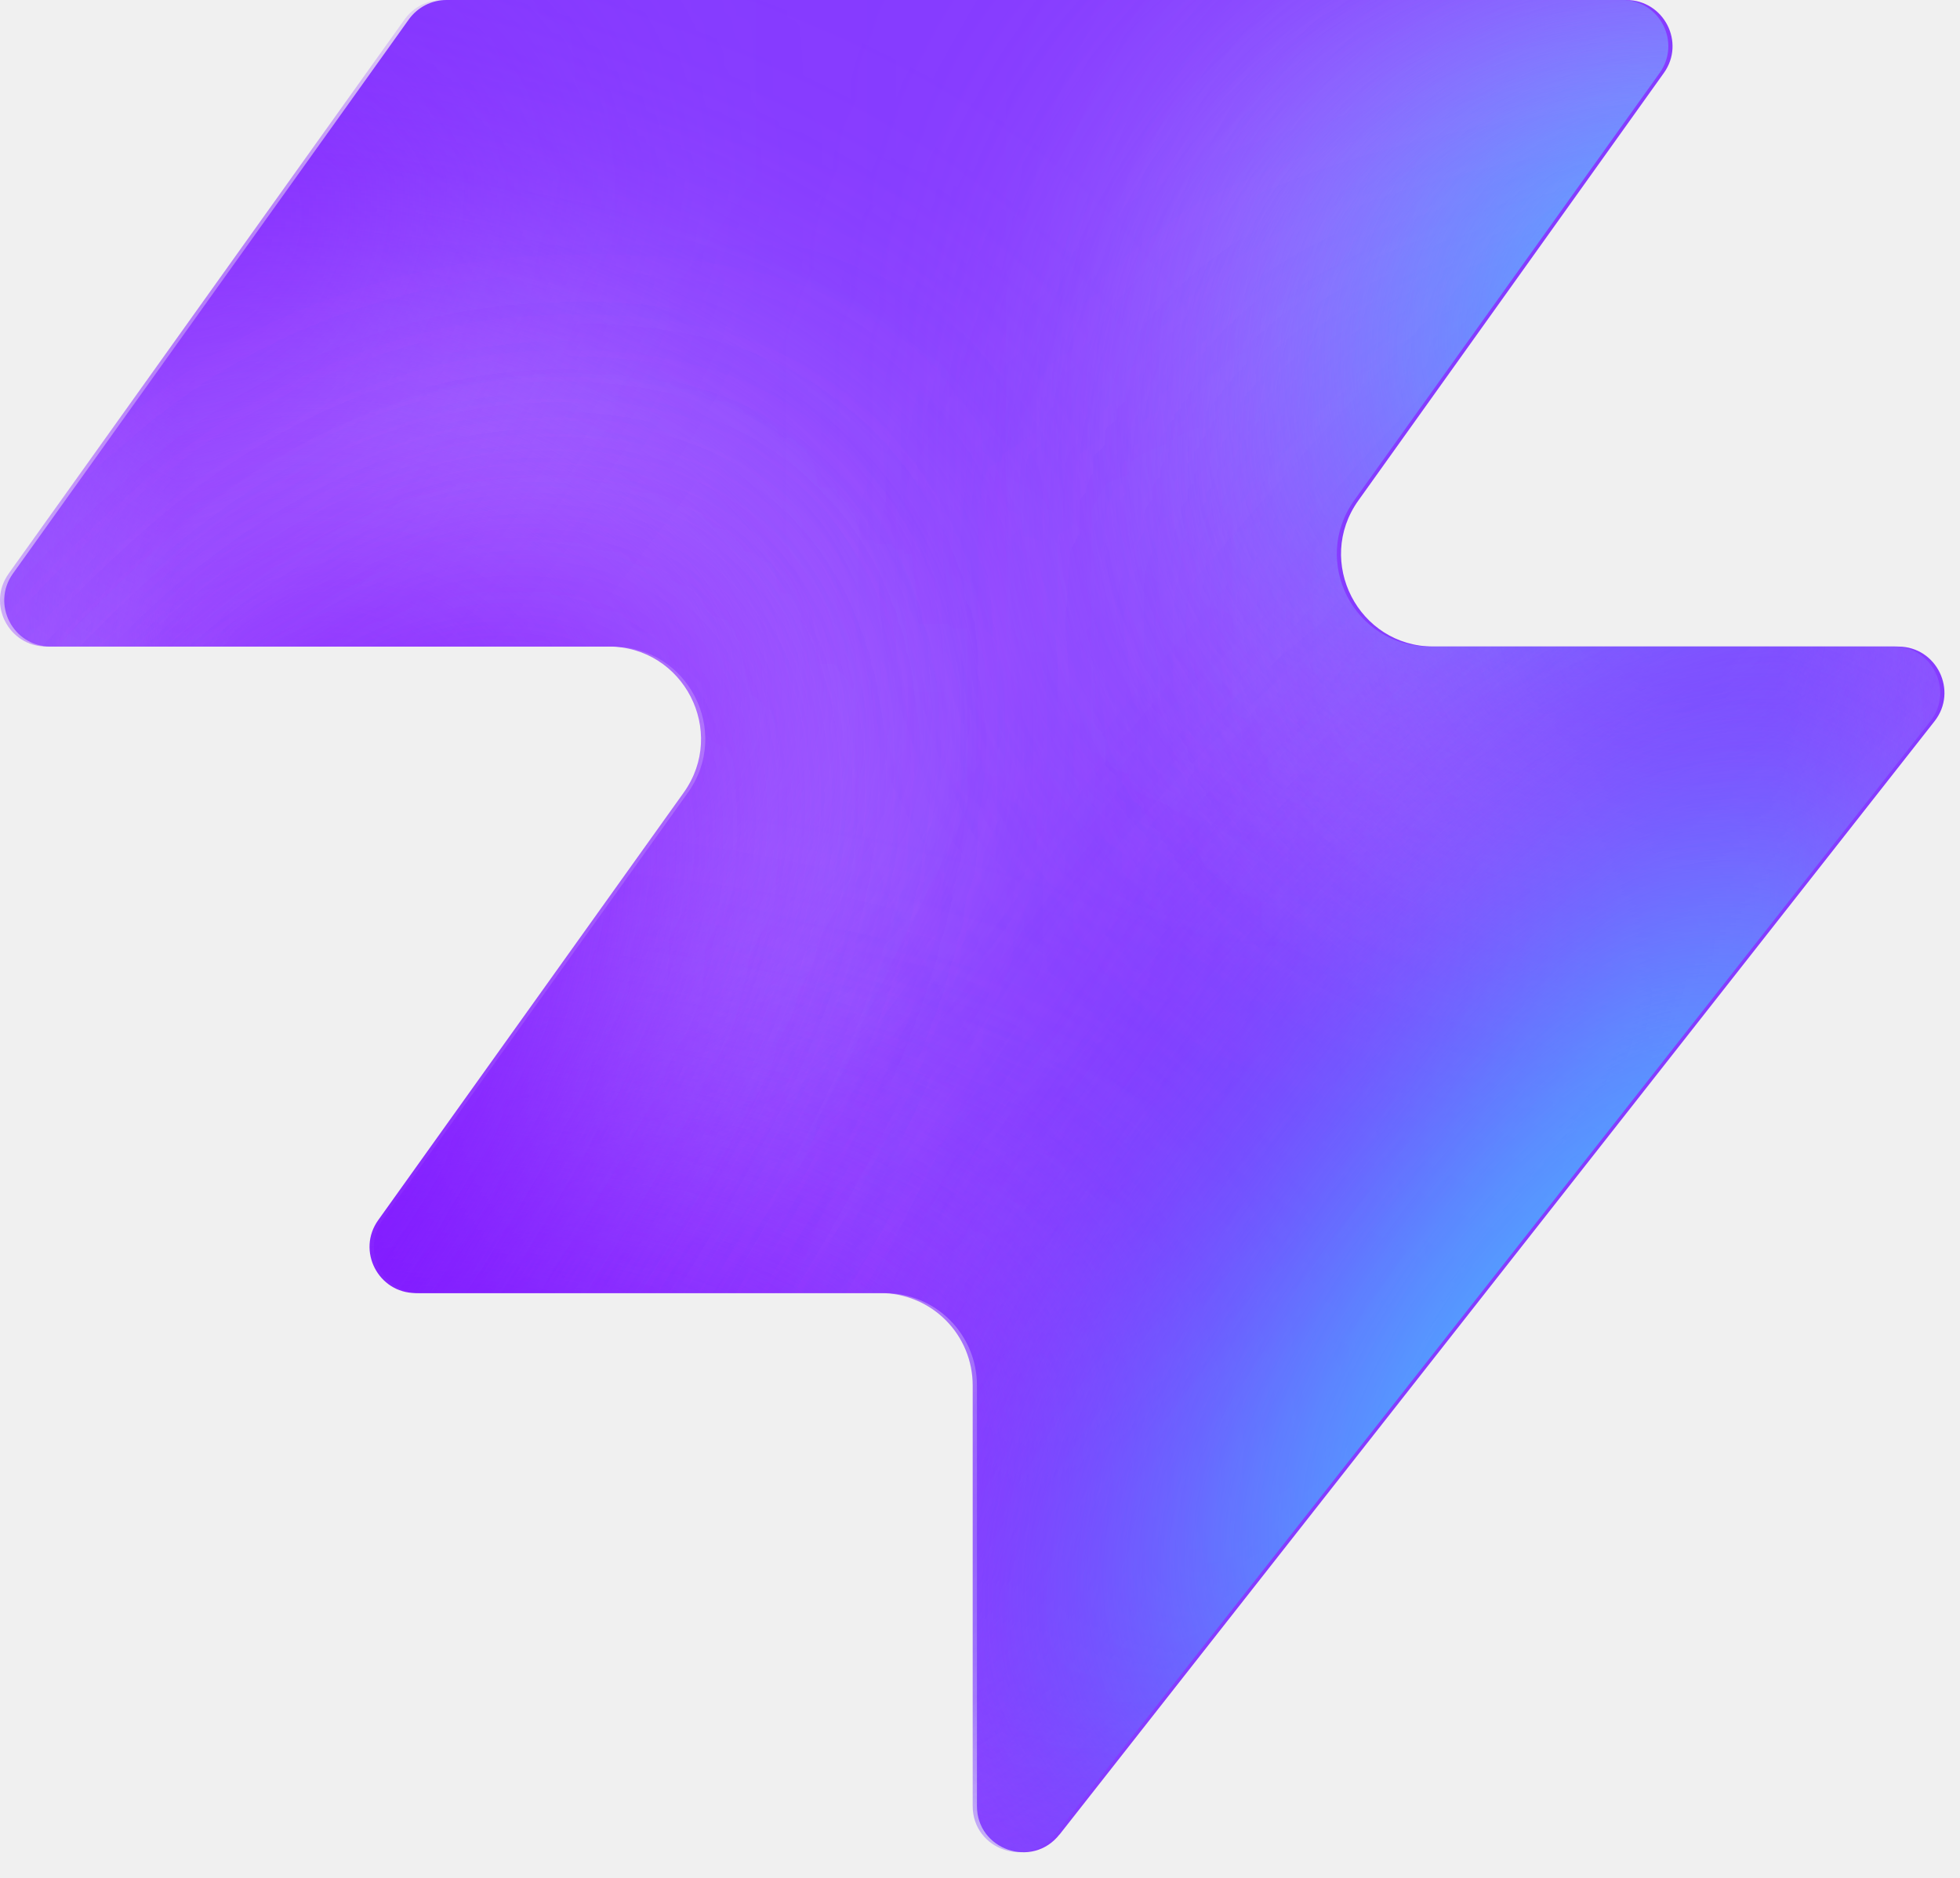
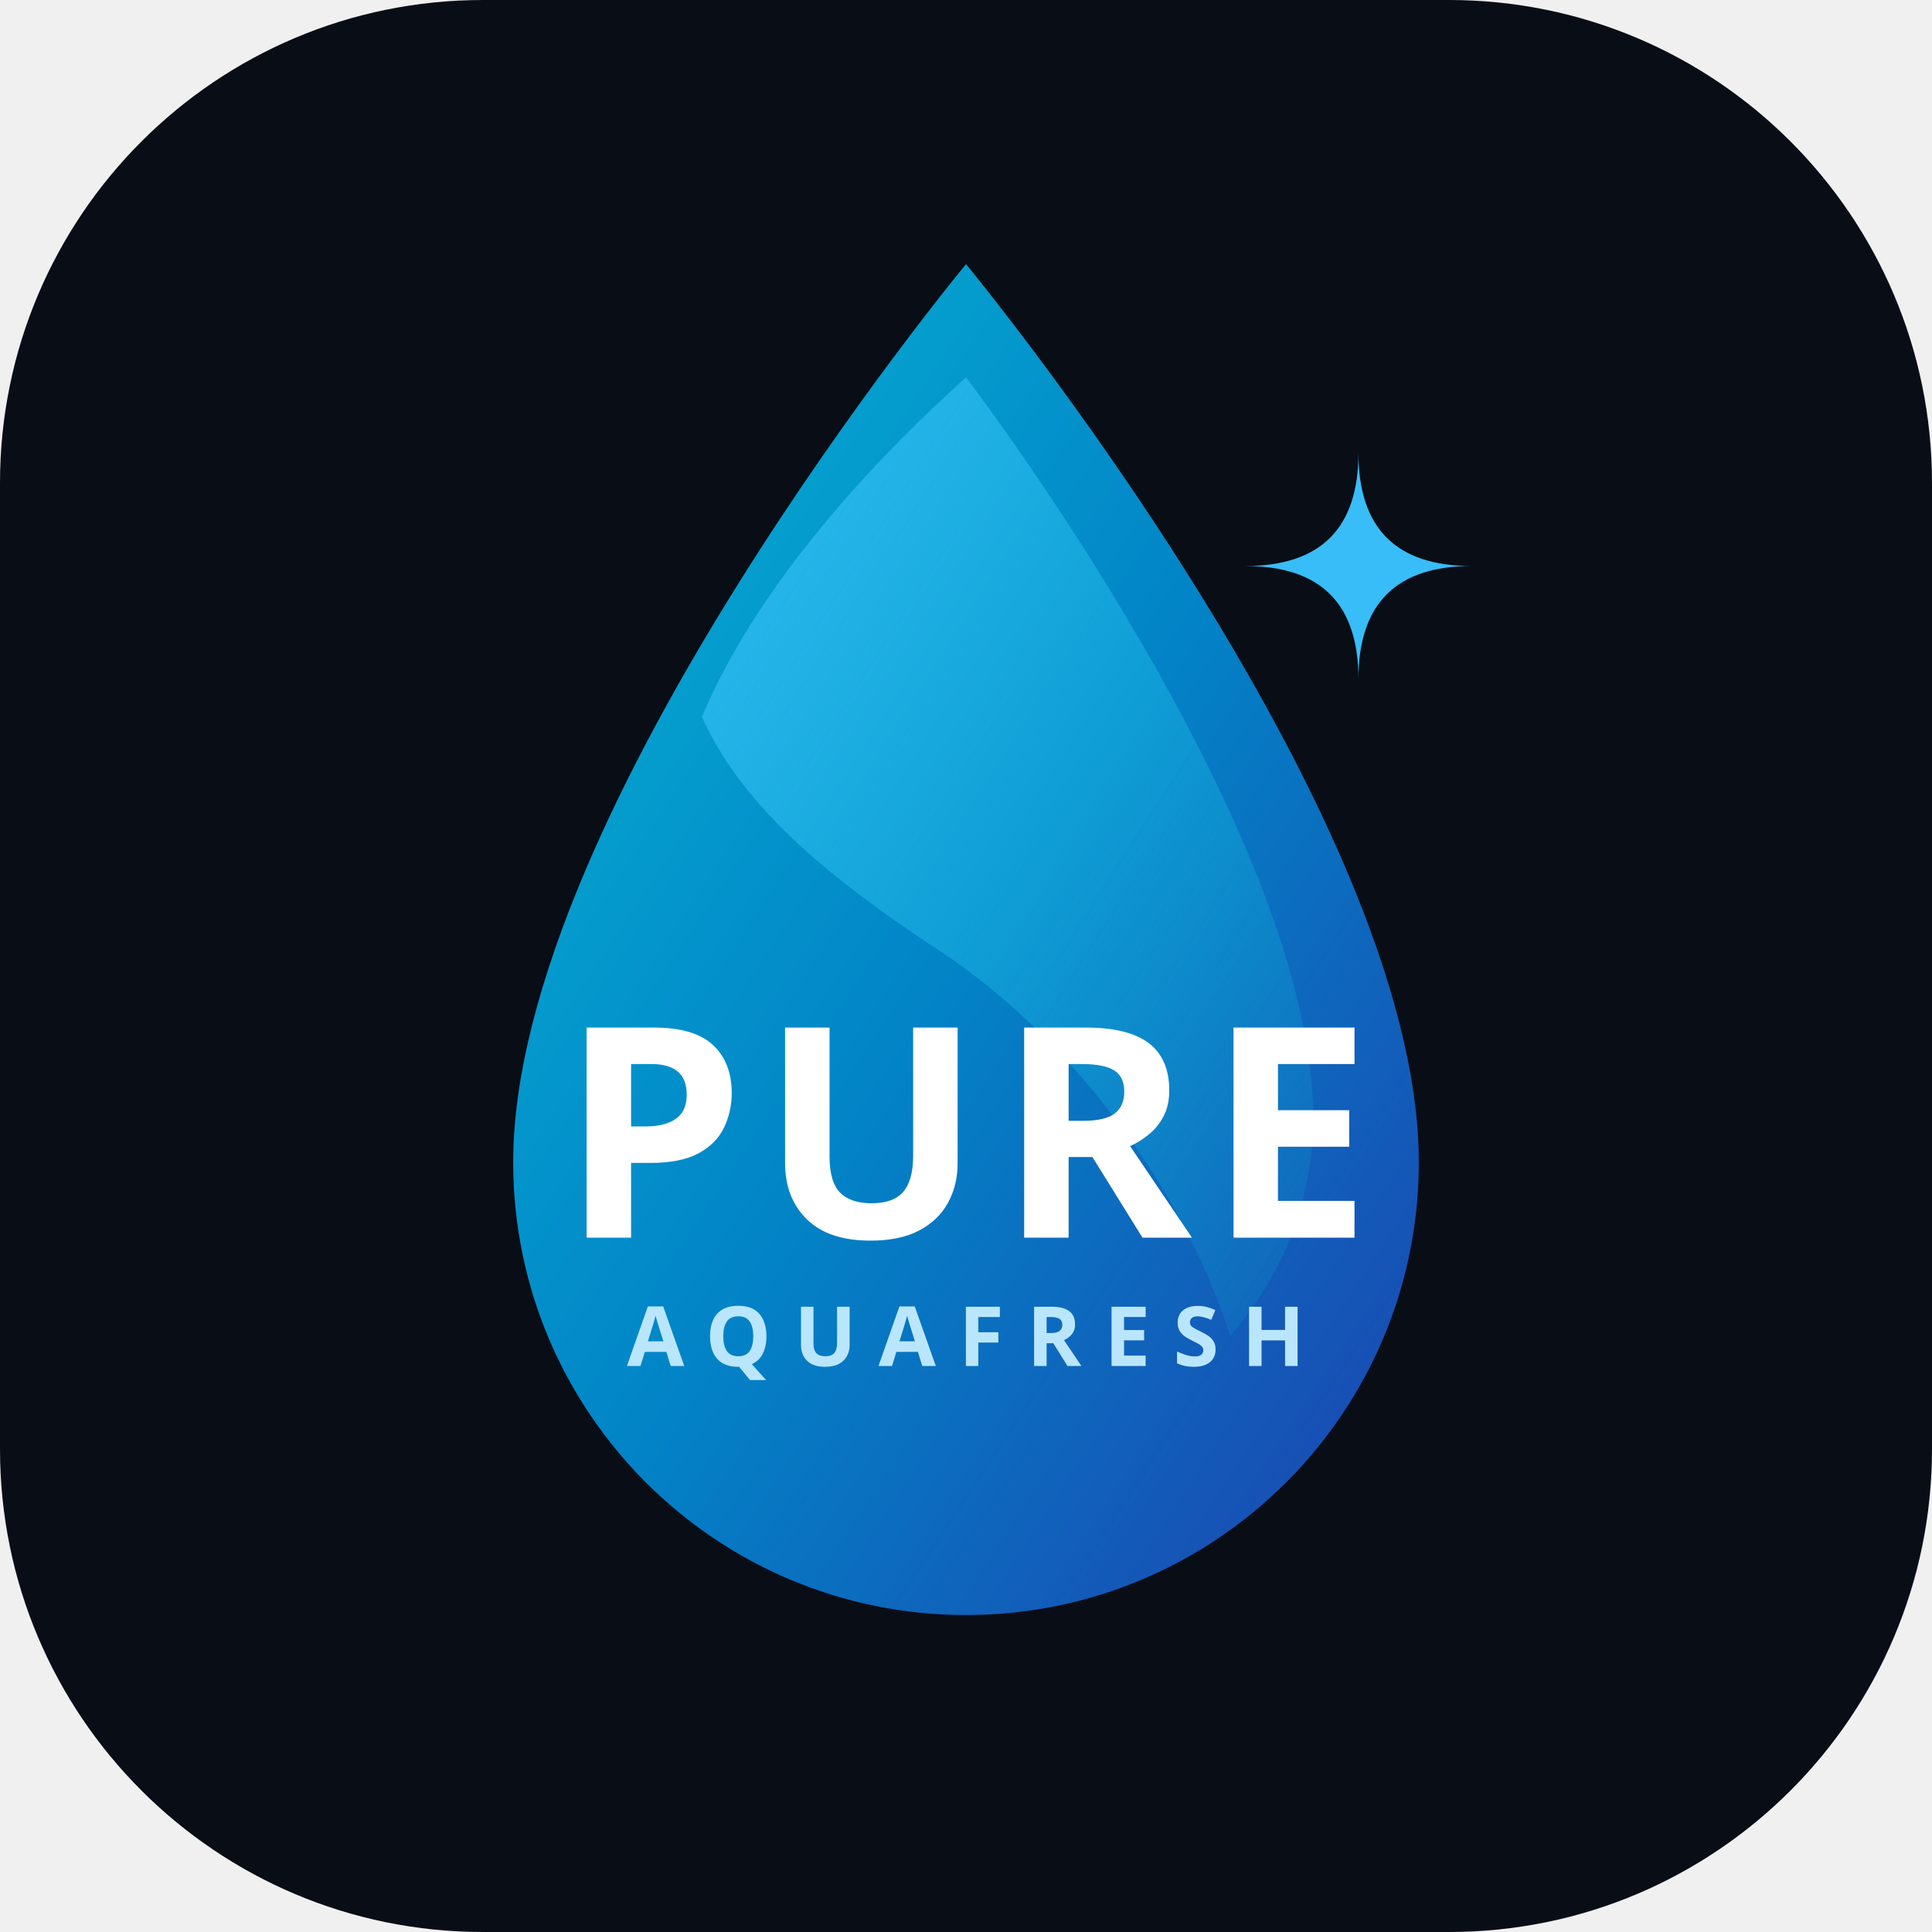
- <svg xmlns="http://www.w3.org/2000/svg" width="48" height="46" fill="none" viewBox="0 0 48 46">
-   <path fill="#863bff" d="M25.946 44.938c-.664.845-2.021.375-2.021-.698V33.937a2.26 2.26 0 0 0-2.262-2.262H10.287c-.92 0-1.456-1.04-.92-1.788l7.48-10.471c1.07-1.497 0-3.578-1.842-3.578H1.237c-.92 0-1.456-1.04-.92-1.788L10.013.474c.214-.297.556-.474.92-.474h28.894c.92 0 1.456 1.04.92 1.788l-7.48 10.471c-1.07 1.498 0 3.579 1.842 3.579h11.377c.943 0 1.473 1.088.89 1.83L25.947 44.94z" style="fill:#863bff;fill:color(display-p3 .525 .23 1);fill-opacity:1" />
-   <mask id="a" width="48" height="46" x="0" y="0" maskUnits="userSpaceOnUse" style="mask-type:alpha">
-     <path fill="#000" d="M25.842 44.938c-.664.844-2.021.375-2.021-.698V33.937a2.26 2.26 0 0 0-2.262-2.262H10.183c-.92 0-1.456-1.04-.92-1.788l7.48-10.471c1.07-1.498 0-3.579-1.842-3.579H1.133c-.92 0-1.456-1.04-.92-1.787L9.91.473c.214-.297.556-.474.92-.474h28.894c.92 0 1.456 1.04.92 1.788l-7.48 10.471c-1.07 1.498 0 3.578 1.842 3.578h11.377c.943 0 1.473 1.088.89 1.832L25.843 44.94z" style="fill:#000;fill-opacity:1" />
-   </mask>
-   <g mask="url(#a)">
-     <g filter="url(#b)">
-       <ellipse cx="5.508" cy="14.704" fill="#ede6ff" rx="5.508" ry="14.704" style="fill:#ede6ff;fill:color(display-p3 .927 .903 1);fill-opacity:1" transform="matrix(.00324 1 1 -.00324 -4.47 31.516)" />
-     </g>
-     <g filter="url(#c)">
-       <ellipse cx="10.399" cy="29.851" fill="#ede6ff" rx="10.399" ry="29.851" style="fill:#ede6ff;fill:color(display-p3 .927 .903 1);fill-opacity:1" transform="matrix(.00324 1 1 -.00324 -39.328 7.883)" />
-     </g>
-     <g filter="url(#d)">
-       <ellipse cx="5.508" cy="30.487" fill="#7e14ff" rx="5.508" ry="30.487" style="fill:#7e14ff;fill:color(display-p3 .492 .077 1);fill-opacity:1" transform="rotate(89.814 -25.913 -14.639)scale(1 -1)" />
-     </g>
-     <g filter="url(#e)">
-       <ellipse cx="5.508" cy="30.599" fill="#7e14ff" rx="5.508" ry="30.599" style="fill:#7e14ff;fill:color(display-p3 .492 .077 1);fill-opacity:1" transform="rotate(89.814 -32.644 -3.334)scale(1 -1)" />
-     </g>
-     <g filter="url(#f)">
-       <ellipse cx="5.508" cy="30.599" fill="#7e14ff" rx="5.508" ry="30.599" style="fill:#7e14ff;fill:color(display-p3 .492 .077 1);fill-opacity:1" transform="matrix(.00324 1 1 -.00324 -34.34 30.47)" />
-     </g>
-     <g filter="url(#g)">
-       <ellipse cx="14.072" cy="22.078" fill="#ede6ff" rx="14.072" ry="22.078" style="fill:#ede6ff;fill:color(display-p3 .927 .903 1);fill-opacity:1" transform="rotate(93.35 24.506 48.493)scale(-1 1)" />
-     </g>
-     <g filter="url(#h)">
-       <ellipse cx="3.47" cy="21.501" fill="#7e14ff" rx="3.47" ry="21.501" style="fill:#7e14ff;fill:color(display-p3 .492 .077 1);fill-opacity:1" transform="rotate(89.009 28.708 47.59)scale(-1 1)" />
-     </g>
-     <g filter="url(#i)">
-       <ellipse cx="3.47" cy="21.501" fill="#7e14ff" rx="3.47" ry="21.501" style="fill:#7e14ff;fill:color(display-p3 .492 .077 1);fill-opacity:1" transform="rotate(89.009 28.708 47.59)scale(-1 1)" />
-     </g>
-     <g filter="url(#j)">
-       <ellipse cx=".387" cy="8.972" fill="#7e14ff" rx="4.407" ry="29.108" style="fill:#7e14ff;fill:color(display-p3 .492 .077 1);fill-opacity:1" transform="rotate(39.51 .387 8.972)" />
-     </g>
-     <g filter="url(#k)">
-       <ellipse cx="47.523" cy="-6.092" fill="#7e14ff" rx="4.407" ry="29.108" style="fill:#7e14ff;fill:color(display-p3 .492 .077 1);fill-opacity:1" transform="rotate(37.892 47.523 -6.092)" />
-     </g>
-     <g filter="url(#l)">
-       <ellipse cx="41.412" cy="6.333" fill="#47bfff" rx="5.971" ry="9.665" style="fill:#47bfff;fill:color(display-p3 .28 .748 1);fill-opacity:1" transform="rotate(37.892 41.412 6.333)" />
-     </g>
-     <g filter="url(#m)">
-       <ellipse cx="-1.879" cy="38.332" fill="#7e14ff" rx="4.407" ry="29.108" style="fill:#7e14ff;fill:color(display-p3 .492 .077 1);fill-opacity:1" transform="rotate(37.892 -1.88 38.332)" />
-     </g>
-     <g filter="url(#n)">
-       <ellipse cx="-1.879" cy="38.332" fill="#7e14ff" rx="4.407" ry="29.108" style="fill:#7e14ff;fill:color(display-p3 .492 .077 1);fill-opacity:1" transform="rotate(37.892 -1.88 38.332)" />
-     </g>
-     <g filter="url(#o)">
-       <ellipse cx="35.651" cy="29.907" fill="#7e14ff" rx="4.407" ry="29.108" style="fill:#7e14ff;fill:color(display-p3 .492 .077 1);fill-opacity:1" transform="rotate(37.892 35.651 29.907)" />
-     </g>
-     <g filter="url(#p)">
-       <ellipse cx="38.418" cy="32.4" fill="#47bfff" rx="5.971" ry="15.297" style="fill:#47bfff;fill:color(display-p3 .28 .748 1);fill-opacity:1" transform="rotate(37.892 38.418 32.4)" />
-     </g>
-   </g>
+ <svg xmlns="http://www.w3.org/2000/svg" viewBox="0 0 512 512" fill="none">
  <defs>
-     <filter id="b" width="60.045" height="41.654" x="-19.77" y="16.149" color-interpolation-filters="sRGB" filterUnits="userSpaceOnUse">
-       <feFlood flood-opacity="0" result="BackgroundImageFix" />
-       <feBlend in="SourceGraphic" in2="BackgroundImageFix" result="shape" />
-       <feGaussianBlur result="effect1_foregroundBlur_2002_17158" stdDeviation="7.659" />
-     </filter>
-     <filter id="c" width="90.34" height="51.437" x="-54.613" y="-7.533" color-interpolation-filters="sRGB" filterUnits="userSpaceOnUse">
-       <feFlood flood-opacity="0" result="BackgroundImageFix" />
-       <feBlend in="SourceGraphic" in2="BackgroundImageFix" result="shape" />
-       <feGaussianBlur result="effect1_foregroundBlur_2002_17158" stdDeviation="7.659" />
-     </filter>
-     <filter id="d" width="79.355" height="29.4" x="-49.64" y="2.03" color-interpolation-filters="sRGB" filterUnits="userSpaceOnUse">
-       <feFlood flood-opacity="0" result="BackgroundImageFix" />
-       <feBlend in="SourceGraphic" in2="BackgroundImageFix" result="shape" />
-       <feGaussianBlur result="effect1_foregroundBlur_2002_17158" stdDeviation="4.596" />
-     </filter>
-     <filter id="e" width="79.579" height="29.4" x="-45.045" y="20.029" color-interpolation-filters="sRGB" filterUnits="userSpaceOnUse">
-       <feFlood flood-opacity="0" result="BackgroundImageFix" />
-       <feBlend in="SourceGraphic" in2="BackgroundImageFix" result="shape" />
-       <feGaussianBlur result="effect1_foregroundBlur_2002_17158" stdDeviation="4.596" />
-     </filter>
-     <filter id="f" width="79.579" height="29.4" x="-43.513" y="21.178" color-interpolation-filters="sRGB" filterUnits="userSpaceOnUse">
-       <feFlood flood-opacity="0" result="BackgroundImageFix" />
-       <feBlend in="SourceGraphic" in2="BackgroundImageFix" result="shape" />
-       <feGaussianBlur result="effect1_foregroundBlur_2002_17158" stdDeviation="4.596" />
-     </filter>
-     <filter id="g" width="74.749" height="58.852" x="15.756" y="-17.901" color-interpolation-filters="sRGB" filterUnits="userSpaceOnUse">
-       <feFlood flood-opacity="0" result="BackgroundImageFix" />
-       <feBlend in="SourceGraphic" in2="BackgroundImageFix" result="shape" />
-       <feGaussianBlur result="effect1_foregroundBlur_2002_17158" stdDeviation="7.659" />
-     </filter>
-     <filter id="h" width="61.377" height="25.362" x="23.548" y="2.284" color-interpolation-filters="sRGB" filterUnits="userSpaceOnUse">
-       <feFlood flood-opacity="0" result="BackgroundImageFix" />
-       <feBlend in="SourceGraphic" in2="BackgroundImageFix" result="shape" />
-       <feGaussianBlur result="effect1_foregroundBlur_2002_17158" stdDeviation="4.596" />
-     </filter>
-     <filter id="i" width="61.377" height="25.362" x="23.548" y="2.284" color-interpolation-filters="sRGB" filterUnits="userSpaceOnUse">
-       <feFlood flood-opacity="0" result="BackgroundImageFix" />
-       <feBlend in="SourceGraphic" in2="BackgroundImageFix" result="shape" />
-       <feGaussianBlur result="effect1_foregroundBlur_2002_17158" stdDeviation="4.596" />
-     </filter>
-     <filter id="j" width="56.045" height="63.649" x="-27.636" y="-22.853" color-interpolation-filters="sRGB" filterUnits="userSpaceOnUse">
-       <feFlood flood-opacity="0" result="BackgroundImageFix" />
-       <feBlend in="SourceGraphic" in2="BackgroundImageFix" result="shape" />
-       <feGaussianBlur result="effect1_foregroundBlur_2002_17158" stdDeviation="4.596" />
-     </filter>
-     <filter id="k" width="54.814" height="64.646" x="20.116" y="-38.415" color-interpolation-filters="sRGB" filterUnits="userSpaceOnUse">
-       <feFlood flood-opacity="0" result="BackgroundImageFix" />
-       <feBlend in="SourceGraphic" in2="BackgroundImageFix" result="shape" />
-       <feGaussianBlur result="effect1_foregroundBlur_2002_17158" stdDeviation="4.596" />
-     </filter>
-     <filter id="l" width="33.541" height="35.313" x="24.641" y="-11.323" color-interpolation-filters="sRGB" filterUnits="userSpaceOnUse">
-       <feFlood flood-opacity="0" result="BackgroundImageFix" />
-       <feBlend in="SourceGraphic" in2="BackgroundImageFix" result="shape" />
-       <feGaussianBlur result="effect1_foregroundBlur_2002_17158" stdDeviation="4.596" />
-     </filter>
-     <filter id="m" width="54.814" height="64.646" x="-29.286" y="6.009" color-interpolation-filters="sRGB" filterUnits="userSpaceOnUse">
-       <feFlood flood-opacity="0" result="BackgroundImageFix" />
-       <feBlend in="SourceGraphic" in2="BackgroundImageFix" result="shape" />
-       <feGaussianBlur result="effect1_foregroundBlur_2002_17158" stdDeviation="4.596" />
-     </filter>
-     <filter id="n" width="54.814" height="64.646" x="-29.286" y="6.009" color-interpolation-filters="sRGB" filterUnits="userSpaceOnUse">
-       <feFlood flood-opacity="0" result="BackgroundImageFix" />
-       <feBlend in="SourceGraphic" in2="BackgroundImageFix" result="shape" />
-       <feGaussianBlur result="effect1_foregroundBlur_2002_17158" stdDeviation="4.596" />
-     </filter>
-     <filter id="o" width="54.814" height="64.646" x="8.244" y="-2.416" color-interpolation-filters="sRGB" filterUnits="userSpaceOnUse">
-       <feFlood flood-opacity="0" result="BackgroundImageFix" />
-       <feBlend in="SourceGraphic" in2="BackgroundImageFix" result="shape" />
-       <feGaussianBlur result="effect1_foregroundBlur_2002_17158" stdDeviation="4.596" />
-     </filter>
-     <filter id="p" width="39.409" height="43.623" x="18.713" y="10.588" color-interpolation-filters="sRGB" filterUnits="userSpaceOnUse">
-       <feFlood flood-opacity="0" result="BackgroundImageFix" />
-       <feBlend in="SourceGraphic" in2="BackgroundImageFix" result="shape" />
-       <feGaussianBlur result="effect1_foregroundBlur_2002_17158" stdDeviation="4.596" />
-     </filter>
+     <linearGradient id="pureGrad" x1="0%" y1="0%" x2="100%" y2="100%">
+       <stop offset="0%" stop-color="#06b6d4" />
+       <stop offset="50%" stop-color="#0284c7" />
+       <stop offset="100%" stop-color="#1e40af" />
+     </linearGradient>
+     <linearGradient id="pureGlow" x1="0%" y1="0%" x2="100%" y2="100%">
+       <stop offset="0%" stop-color="#38bdf8" stop-opacity="0.9" />
+       <stop offset="100%" stop-color="#06b6d4" stop-opacity="0.1" />
+     </linearGradient>
  </defs>
+   <rect width="512" height="512" rx="128" fill="#090d16" />
+   <path d="M256 70 C256 70 376 215 376 308 C376 374.27 322.27 428 256 428 C189.73 428 136 374.27 136 308 C136 215 256 70 256 70 Z" fill="url(#pureGrad)" />
+   <path d="M256 100 C256 100 348 220 348 296 C348 318 340 338 326 354 C314 316 284 274 246 250 C216 230 196 212 186 190 C202 152 236 118 256 100 Z" fill="url(#pureGlow)" />
+   <path d="M360 120 Q360 150 390 150 Q360 150 360 180 Q360 150 330 150 Q360 150 360 120 Z" fill="#38bdf8" />
+   <text x="256" y="328" font-family="'Outfit', system-ui, sans-serif" font-weight="900" font-size="78" fill="#ffffff" text-anchor="middle" letter-spacing="4">PURE</text>
+   <text x="256" y="362" font-family="'Outfit', system-ui, sans-serif" font-weight="700" font-size="22" fill="#bae6fd" text-anchor="middle" letter-spacing="6">AQUAFRESH</text>
</svg>
